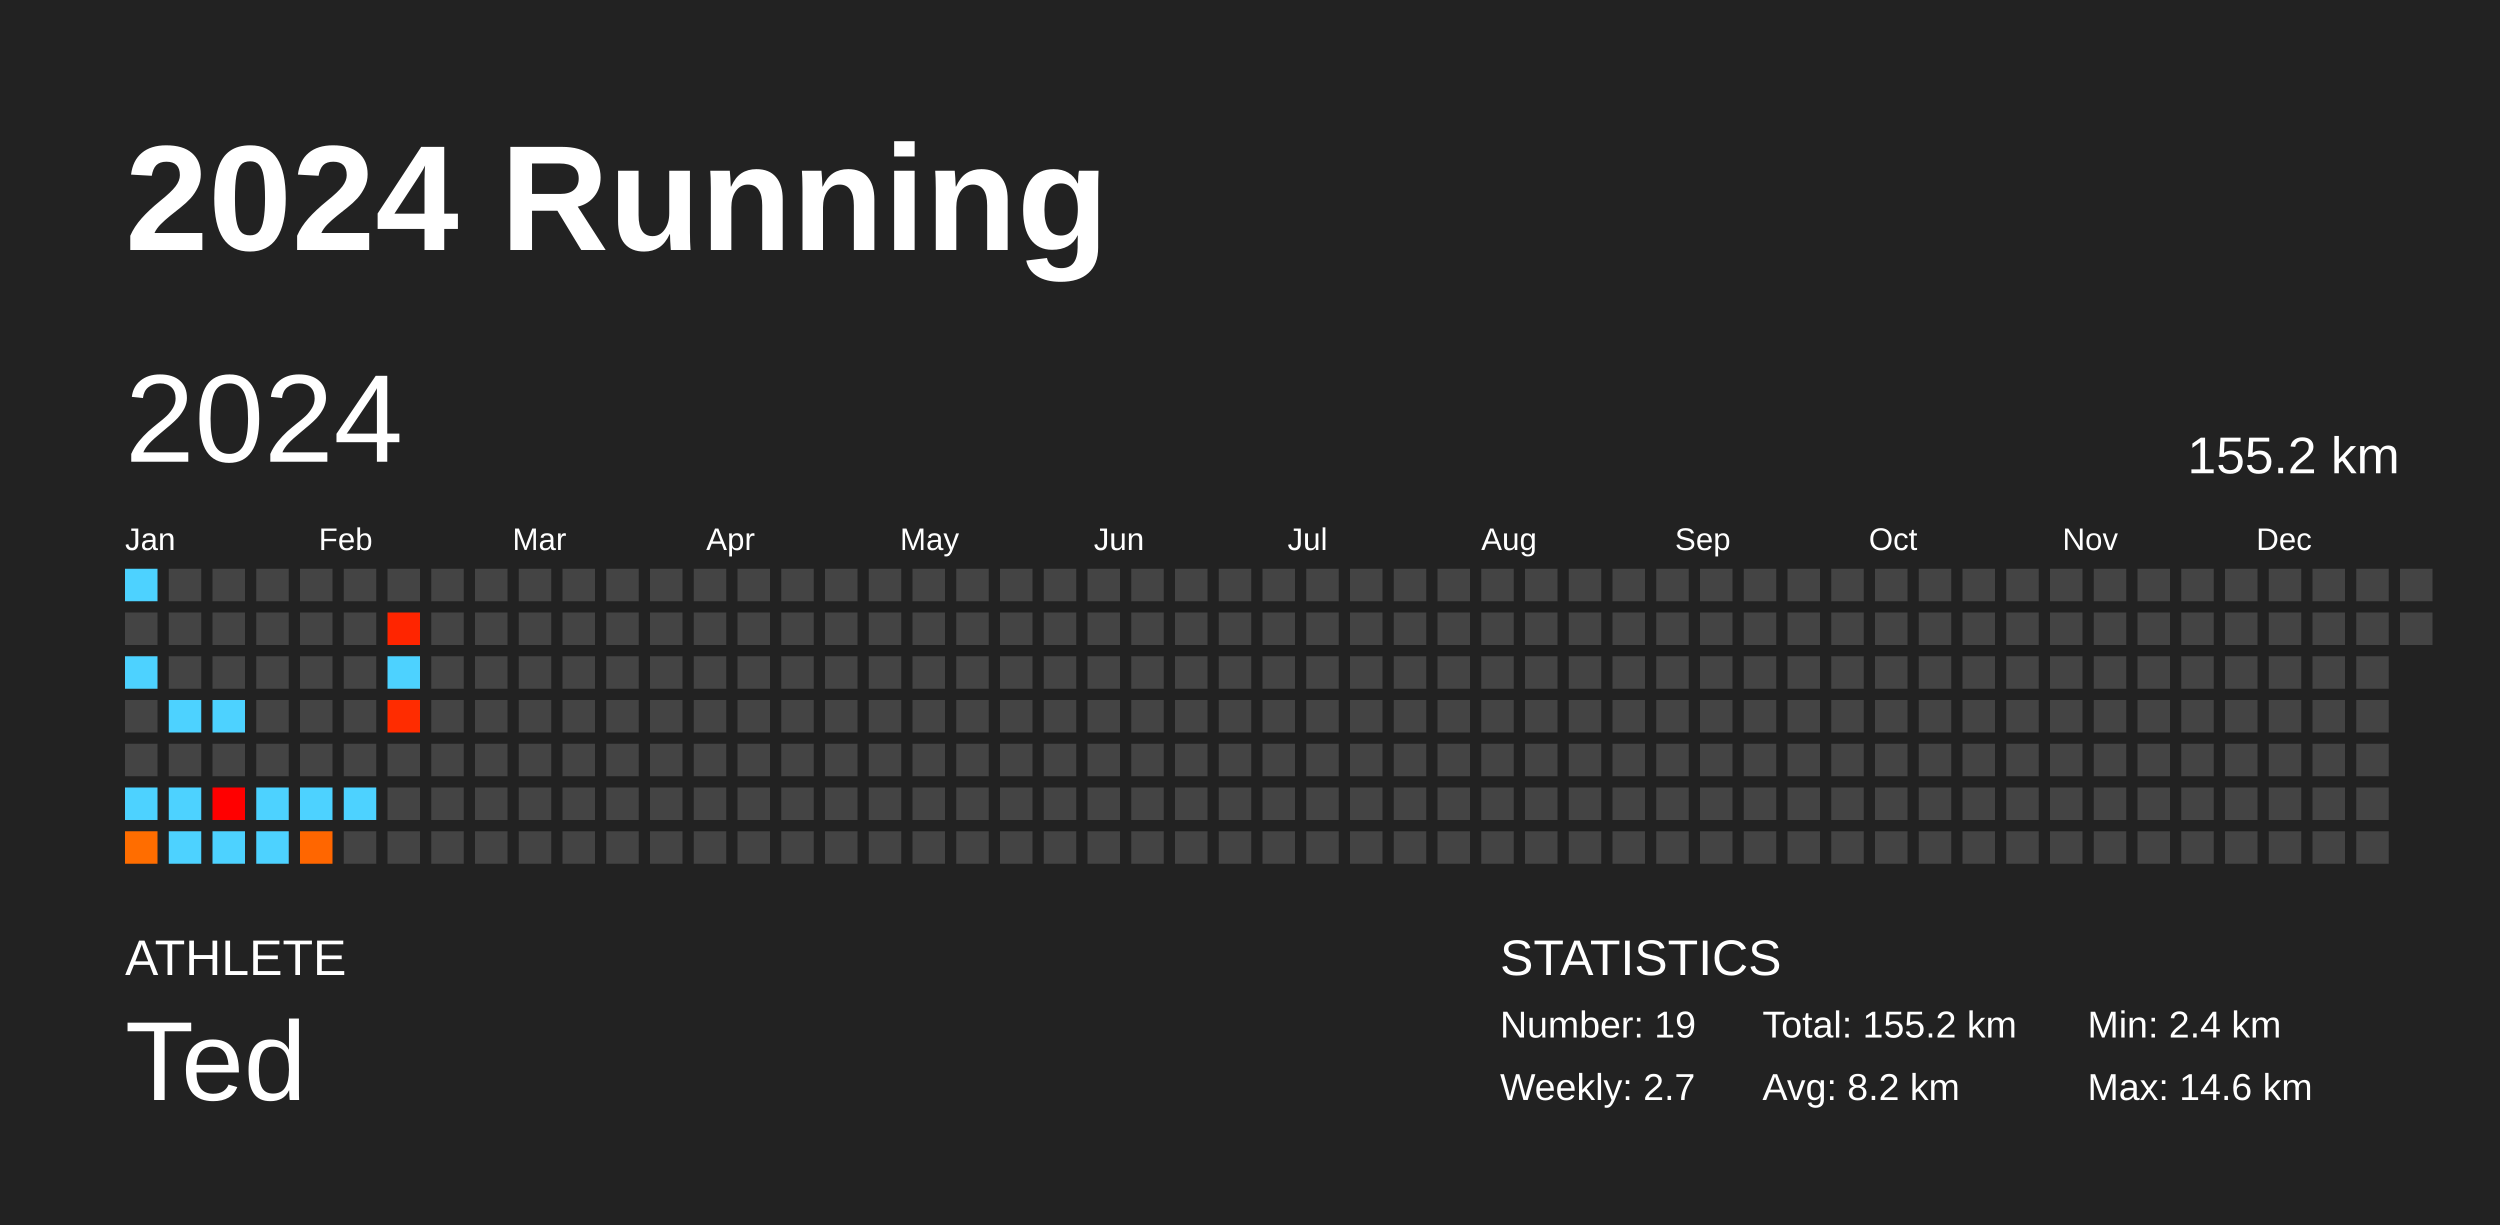
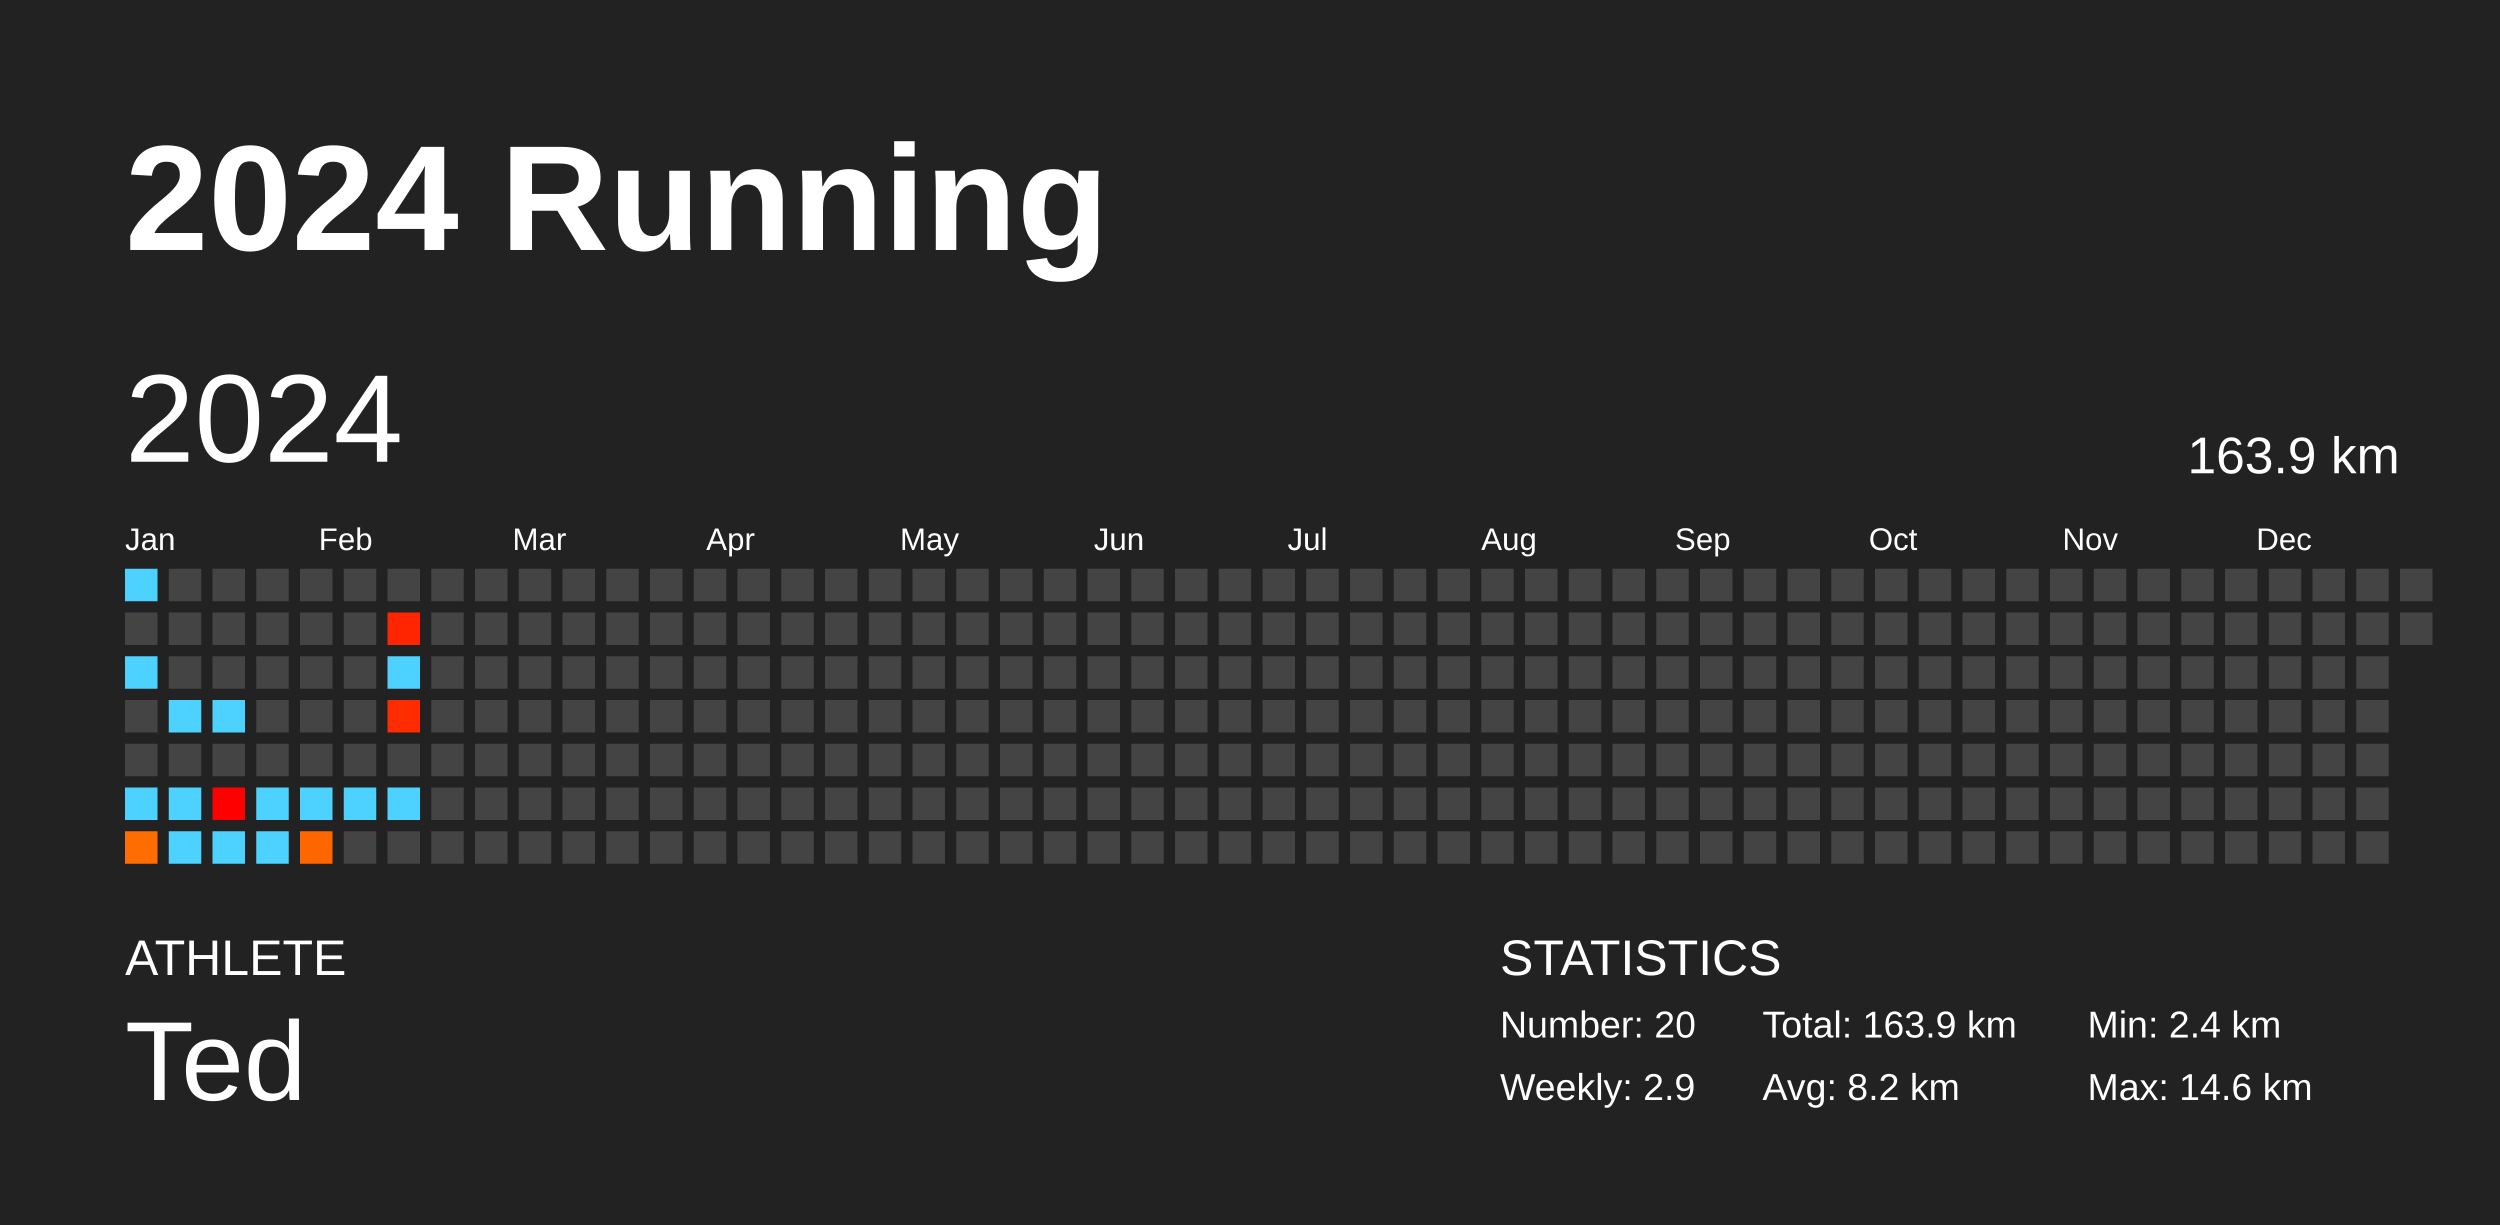
<svg xmlns="http://www.w3.org/2000/svg" baseProfile="full" height="98mm" version="1.1" viewBox="0,0,200,98" width="200mm">
  <defs />
  <rect fill="#222222" height="98" width="200" x="0" y="0" />
  <text fill="#FFFFFF" style="font-size:12px; font-family:Arial; font-weight:bold;" x="10" y="20">2024 Running</text>
  <text fill="#FFFFFF" style="font-size:4px; font-family:Arial" x="10" y="78">ATHLETE</text>
  <text fill="#FFFFFF" style="font-size:9px; font-family:Arial" x="10" y="88">Ted</text>
  <text fill="#FFFFFF" style="font-size:4px; font-family:Arial" x="120" y="78">STATISTICS</text>
-   <text fill="#FFFFFF" style="font-size:3px; font-family:Arial" x="120" y="83">Number: 19</text>
-   <text fill="#FFFFFF" style="font-size:3px; font-family:Arial" x="120" y="88">Weekly: 2.7</text>
-   <text fill="#FFFFFF" style="font-size:3px; font-family:Arial" x="141" y="83">Total: 155.2 km</text>
+   <text fill="#FFFFFF" style="font-size:3px; font-family:Arial" x="120" y="83">Number: 20</text>
+   <text fill="#FFFFFF" style="font-size:3px; font-family:Arial" x="120" y="88">Weekly: 2.9</text>
+   <text fill="#FFFFFF" style="font-size:3px; font-family:Arial" x="141" y="83">Total: 163.9 km</text>
  <text fill="#FFFFFF" style="font-size:3px; font-family:Arial" x="141" y="88">Avg: 8.2 km</text>
  <text fill="#FFFFFF" style="font-size:3px; font-family:Arial" x="167" y="83">Min: 2.4 km</text>
  <text fill="#FFFFFF" style="font-size:3px; font-family:Arial" x="167" y="88">Max: 14.6 km</text>
  <text dominant-baseline="hanging" fill="#FFFFFF" style="font-size:10.0px; font-family:Arial;" x="10" y="30">2024</text>
-   <text dominant-baseline="hanging" fill="#FFFFFF" style="font-size:4.125px; font-family:Arial;" x="175" y="35">155.2 km</text>
+   <text dominant-baseline="hanging" fill="#FFFFFF" style="font-size:4.125px; font-family:Arial;" x="175" y="35">163.9 km</text>
  <text fill="#FFFFFF" style="font-size:2.5px; font-family:Arial" x="10.0" y="44">Jan</text>
  <text fill="#FFFFFF" style="font-size:2.5px; font-family:Arial" x="25.5" y="44">Feb</text>
  <text fill="#FFFFFF" style="font-size:2.5px; font-family:Arial" x="41.0" y="44">Mar</text>
  <text fill="#FFFFFF" style="font-size:2.5px; font-family:Arial" x="56.5" y="44">Apr</text>
  <text fill="#FFFFFF" style="font-size:2.5px; font-family:Arial" x="72.0" y="44">May</text>
  <text fill="#FFFFFF" style="font-size:2.5px; font-family:Arial" x="87.5" y="44">Jun</text>
  <text fill="#FFFFFF" style="font-size:2.5px; font-family:Arial" x="103.0" y="44">Jul</text>
  <text fill="#FFFFFF" style="font-size:2.5px; font-family:Arial" x="118.5" y="44">Aug</text>
  <text fill="#FFFFFF" style="font-size:2.5px; font-family:Arial" x="134.0" y="44">Sep</text>
  <text fill="#FFFFFF" style="font-size:2.5px; font-family:Arial" x="149.5" y="44">Oct</text>
  <text fill="#FFFFFF" style="font-size:2.5px; font-family:Arial" x="165.0" y="44">Nov</text>
  <text fill="#FFFFFF" style="font-size:2.5px; font-family:Arial" x="180.5" y="44">Dec</text>
  <rect fill="#4dd2ff" height="2.6" width="2.6" x="10.0" y="45.5" />
  <rect fill="#444444" height="2.6" width="2.6" x="10.0" y="49.0" />
  <rect fill="#4dd2ff" height="2.6" width="2.6" x="10.0" y="52.5" />
  <rect fill="#444444" height="2.6" width="2.6" x="10.0" y="56.0" />
  <rect fill="#444444" height="2.6" width="2.6" x="10.0" y="59.5" />
  <rect fill="#4dd2ff" height="2.6" width="2.6" x="10.0" y="63.0" />
  <rect fill="#ff6d00" height="2.6" width="2.6" x="10.0" y="66.5" />
  <rect fill="#444444" height="2.6" width="2.6" x="13.5" y="45.5" />
  <rect fill="#444444" height="2.6" width="2.6" x="13.5" y="49.0" />
  <rect fill="#444444" height="2.6" width="2.6" x="13.5" y="52.5" />
  <rect fill="#4dd2ff" height="2.6" width="2.6" x="13.5" y="56.0" />
  <rect fill="#444444" height="2.6" width="2.6" x="13.5" y="59.5" />
  <rect fill="#4dd2ff" height="2.6" width="2.6" x="13.5" y="63.0" />
  <rect fill="#4dd2ff" height="2.6" width="2.6" x="13.5" y="66.5" />
  <rect fill="#444444" height="2.6" width="2.6" x="17.0" y="45.5" />
  <rect fill="#444444" height="2.6" width="2.6" x="17.0" y="49.0" />
  <rect fill="#444444" height="2.6" width="2.6" x="17.0" y="52.5" />
  <rect fill="#4dd2ff" height="2.6" width="2.6" x="17.0" y="56.0" />
  <rect fill="#444444" height="2.6" width="2.6" x="17.0" y="59.5" />
  <rect fill="#ff0000" height="2.6" width="2.6" x="17.0" y="63.0" />
  <rect fill="#4dd2ff" height="2.6" width="2.6" x="17.0" y="66.5" />
  <rect fill="#444444" height="2.6" width="2.6" x="20.5" y="45.5" />
  <rect fill="#444444" height="2.6" width="2.6" x="20.5" y="49.0" />
  <rect fill="#444444" height="2.6" width="2.6" x="20.5" y="52.5" />
  <rect fill="#444444" height="2.6" width="2.6" x="20.5" y="56.0" />
  <rect fill="#444444" height="2.6" width="2.6" x="20.5" y="59.5" />
  <rect fill="#4dd2ff" height="2.6" width="2.6" x="20.5" y="63.0" />
  <rect fill="#4dd2ff" height="2.6" width="2.6" x="20.5" y="66.5" />
  <rect fill="#444444" height="2.6" width="2.6" x="24.0" y="45.5" />
  <rect fill="#444444" height="2.6" width="2.6" x="24.0" y="49.0" />
  <rect fill="#444444" height="2.6" width="2.6" x="24.0" y="52.5" />
  <rect fill="#444444" height="2.6" width="2.6" x="24.0" y="56.0" />
  <rect fill="#444444" height="2.6" width="2.6" x="24.0" y="59.5" />
  <rect fill="#4dd2ff" height="2.6" width="2.6" x="24.0" y="63.0" />
  <rect fill="#ff6600" height="2.6" width="2.6" x="24.0" y="66.5" />
  <rect fill="#444444" height="2.6" width="2.6" x="27.5" y="45.5" />
  <rect fill="#444444" height="2.6" width="2.6" x="27.5" y="49.0" />
  <rect fill="#444444" height="2.6" width="2.6" x="27.5" y="52.5" />
  <rect fill="#444444" height="2.6" width="2.6" x="27.5" y="56.0" />
  <rect fill="#444444" height="2.6" width="2.6" x="27.5" y="59.5" />
  <rect fill="#4dd2ff" height="2.6" width="2.6" x="27.5" y="63.0" />
  <rect fill="#444444" height="2.6" width="2.6" x="27.5" y="66.5" />
  <rect fill="#444444" height="2.6" width="2.6" x="31.0" y="45.5" />
  <rect fill="#ff2500" height="2.6" width="2.6" x="31.0" y="49.0" />
  <rect fill="#4dd2ff" height="2.6" width="2.6" x="31.0" y="52.5" />
  <rect fill="#ff2c00" height="2.6" width="2.6" x="31.0" y="56.0" />
  <rect fill="#444444" height="2.6" width="2.6" x="31.0" y="59.5" />
-   <rect fill="#444444" height="2.6" width="2.6" x="31.0" y="63.0" />
+   <rect fill="#4dd2ff" height="2.6" width="2.6" x="31.0" y="63.0" />
  <rect fill="#444444" height="2.6" width="2.6" x="31.0" y="66.5" />
  <rect fill="#444444" height="2.6" width="2.6" x="34.5" y="45.5" />
  <rect fill="#444444" height="2.6" width="2.6" x="34.5" y="49.0" />
  <rect fill="#444444" height="2.6" width="2.6" x="34.5" y="52.5" />
  <rect fill="#444444" height="2.6" width="2.6" x="34.5" y="56.0" />
  <rect fill="#444444" height="2.6" width="2.6" x="34.5" y="59.5" />
  <rect fill="#444444" height="2.6" width="2.6" x="34.5" y="63.0" />
  <rect fill="#444444" height="2.6" width="2.6" x="34.5" y="66.5" />
  <rect fill="#444444" height="2.6" width="2.6" x="38.0" y="45.5" />
  <rect fill="#444444" height="2.6" width="2.6" x="38.0" y="49.0" />
  <rect fill="#444444" height="2.6" width="2.6" x="38.0" y="52.5" />
  <rect fill="#444444" height="2.6" width="2.6" x="38.0" y="56.0" />
  <rect fill="#444444" height="2.6" width="2.6" x="38.0" y="59.5" />
  <rect fill="#444444" height="2.6" width="2.6" x="38.0" y="63.0" />
  <rect fill="#444444" height="2.6" width="2.6" x="38.0" y="66.5" />
  <rect fill="#444444" height="2.6" width="2.6" x="41.5" y="45.5" />
  <rect fill="#444444" height="2.6" width="2.6" x="41.5" y="49.0" />
  <rect fill="#444444" height="2.6" width="2.6" x="41.5" y="52.5" />
  <rect fill="#444444" height="2.6" width="2.6" x="41.5" y="56.0" />
  <rect fill="#444444" height="2.6" width="2.6" x="41.5" y="59.5" />
  <rect fill="#444444" height="2.6" width="2.6" x="41.5" y="63.0" />
  <rect fill="#444444" height="2.6" width="2.6" x="41.5" y="66.5" />
  <rect fill="#444444" height="2.6" width="2.6" x="45.0" y="45.5" />
  <rect fill="#444444" height="2.6" width="2.6" x="45.0" y="49.0" />
  <rect fill="#444444" height="2.6" width="2.6" x="45.0" y="52.5" />
  <rect fill="#444444" height="2.6" width="2.6" x="45.0" y="56.0" />
  <rect fill="#444444" height="2.6" width="2.6" x="45.0" y="59.5" />
  <rect fill="#444444" height="2.6" width="2.6" x="45.0" y="63.0" />
  <rect fill="#444444" height="2.6" width="2.6" x="45.0" y="66.5" />
  <rect fill="#444444" height="2.6" width="2.6" x="48.5" y="45.5" />
  <rect fill="#444444" height="2.6" width="2.6" x="48.5" y="49.0" />
  <rect fill="#444444" height="2.6" width="2.6" x="48.5" y="52.5" />
  <rect fill="#444444" height="2.6" width="2.6" x="48.5" y="56.0" />
  <rect fill="#444444" height="2.6" width="2.6" x="48.5" y="59.5" />
  <rect fill="#444444" height="2.6" width="2.6" x="48.5" y="63.0" />
  <rect fill="#444444" height="2.6" width="2.6" x="48.5" y="66.5" />
  <rect fill="#444444" height="2.6" width="2.6" x="52.0" y="45.5" />
  <rect fill="#444444" height="2.6" width="2.6" x="52.0" y="49.0" />
  <rect fill="#444444" height="2.6" width="2.6" x="52.0" y="52.5" />
  <rect fill="#444444" height="2.6" width="2.6" x="52.0" y="56.0" />
  <rect fill="#444444" height="2.6" width="2.6" x="52.0" y="59.5" />
  <rect fill="#444444" height="2.6" width="2.6" x="52.0" y="63.0" />
  <rect fill="#444444" height="2.6" width="2.6" x="52.0" y="66.5" />
  <rect fill="#444444" height="2.6" width="2.6" x="55.5" y="45.5" />
  <rect fill="#444444" height="2.6" width="2.6" x="55.5" y="49.0" />
  <rect fill="#444444" height="2.6" width="2.6" x="55.5" y="52.5" />
  <rect fill="#444444" height="2.6" width="2.6" x="55.5" y="56.0" />
  <rect fill="#444444" height="2.6" width="2.6" x="55.5" y="59.5" />
  <rect fill="#444444" height="2.6" width="2.6" x="55.5" y="63.0" />
  <rect fill="#444444" height="2.6" width="2.6" x="55.5" y="66.5" />
  <rect fill="#444444" height="2.6" width="2.6" x="59.0" y="45.5" />
  <rect fill="#444444" height="2.6" width="2.6" x="59.0" y="49.0" />
  <rect fill="#444444" height="2.6" width="2.6" x="59.0" y="52.5" />
  <rect fill="#444444" height="2.6" width="2.6" x="59.0" y="56.0" />
  <rect fill="#444444" height="2.6" width="2.6" x="59.0" y="59.5" />
  <rect fill="#444444" height="2.6" width="2.6" x="59.0" y="63.0" />
  <rect fill="#444444" height="2.6" width="2.6" x="59.0" y="66.5" />
  <rect fill="#444444" height="2.6" width="2.6" x="62.5" y="45.5" />
  <rect fill="#444444" height="2.6" width="2.6" x="62.5" y="49.0" />
  <rect fill="#444444" height="2.6" width="2.6" x="62.5" y="52.5" />
  <rect fill="#444444" height="2.6" width="2.6" x="62.5" y="56.0" />
  <rect fill="#444444" height="2.6" width="2.6" x="62.5" y="59.5" />
  <rect fill="#444444" height="2.6" width="2.6" x="62.5" y="63.0" />
  <rect fill="#444444" height="2.6" width="2.6" x="62.5" y="66.5" />
  <rect fill="#444444" height="2.6" width="2.6" x="66.0" y="45.5" />
  <rect fill="#444444" height="2.6" width="2.6" x="66.0" y="49.0" />
  <rect fill="#444444" height="2.6" width="2.6" x="66.0" y="52.5" />
  <rect fill="#444444" height="2.6" width="2.6" x="66.0" y="56.0" />
  <rect fill="#444444" height="2.6" width="2.6" x="66.0" y="59.5" />
  <rect fill="#444444" height="2.6" width="2.6" x="66.0" y="63.0" />
  <rect fill="#444444" height="2.6" width="2.6" x="66.0" y="66.5" />
  <rect fill="#444444" height="2.6" width="2.6" x="69.5" y="45.5" />
  <rect fill="#444444" height="2.6" width="2.6" x="69.5" y="49.0" />
  <rect fill="#444444" height="2.6" width="2.6" x="69.5" y="52.5" />
  <rect fill="#444444" height="2.6" width="2.6" x="69.5" y="56.0" />
  <rect fill="#444444" height="2.6" width="2.6" x="69.5" y="59.5" />
  <rect fill="#444444" height="2.6" width="2.6" x="69.5" y="63.0" />
  <rect fill="#444444" height="2.6" width="2.6" x="69.5" y="66.5" />
  <rect fill="#444444" height="2.6" width="2.6" x="73.0" y="45.5" />
  <rect fill="#444444" height="2.6" width="2.6" x="73.0" y="49.0" />
  <rect fill="#444444" height="2.6" width="2.6" x="73.0" y="52.5" />
  <rect fill="#444444" height="2.6" width="2.6" x="73.0" y="56.0" />
  <rect fill="#444444" height="2.6" width="2.6" x="73.0" y="59.5" />
  <rect fill="#444444" height="2.6" width="2.6" x="73.0" y="63.0" />
  <rect fill="#444444" height="2.6" width="2.6" x="73.0" y="66.5" />
  <rect fill="#444444" height="2.6" width="2.6" x="76.5" y="45.5" />
  <rect fill="#444444" height="2.6" width="2.6" x="76.5" y="49.0" />
  <rect fill="#444444" height="2.6" width="2.6" x="76.5" y="52.5" />
  <rect fill="#444444" height="2.6" width="2.6" x="76.5" y="56.0" />
  <rect fill="#444444" height="2.6" width="2.6" x="76.5" y="59.5" />
  <rect fill="#444444" height="2.6" width="2.6" x="76.5" y="63.0" />
  <rect fill="#444444" height="2.6" width="2.6" x="76.5" y="66.5" />
  <rect fill="#444444" height="2.6" width="2.6" x="80.0" y="45.5" />
  <rect fill="#444444" height="2.6" width="2.6" x="80.0" y="49.0" />
  <rect fill="#444444" height="2.6" width="2.6" x="80.0" y="52.5" />
  <rect fill="#444444" height="2.6" width="2.6" x="80.0" y="56.0" />
  <rect fill="#444444" height="2.6" width="2.6" x="80.0" y="59.5" />
  <rect fill="#444444" height="2.6" width="2.6" x="80.0" y="63.0" />
  <rect fill="#444444" height="2.6" width="2.6" x="80.0" y="66.5" />
  <rect fill="#444444" height="2.6" width="2.6" x="83.5" y="45.5" />
  <rect fill="#444444" height="2.6" width="2.6" x="83.5" y="49.0" />
  <rect fill="#444444" height="2.6" width="2.6" x="83.5" y="52.5" />
  <rect fill="#444444" height="2.6" width="2.6" x="83.5" y="56.0" />
  <rect fill="#444444" height="2.6" width="2.6" x="83.5" y="59.5" />
  <rect fill="#444444" height="2.6" width="2.6" x="83.5" y="63.0" />
  <rect fill="#444444" height="2.6" width="2.6" x="83.5" y="66.5" />
  <rect fill="#444444" height="2.6" width="2.6" x="87.0" y="45.5" />
  <rect fill="#444444" height="2.6" width="2.6" x="87.0" y="49.0" />
  <rect fill="#444444" height="2.6" width="2.6" x="87.0" y="52.5" />
  <rect fill="#444444" height="2.6" width="2.6" x="87.0" y="56.0" />
  <rect fill="#444444" height="2.6" width="2.6" x="87.0" y="59.5" />
  <rect fill="#444444" height="2.6" width="2.6" x="87.0" y="63.0" />
  <rect fill="#444444" height="2.6" width="2.6" x="87.0" y="66.5" />
  <rect fill="#444444" height="2.6" width="2.6" x="90.5" y="45.5" />
  <rect fill="#444444" height="2.6" width="2.6" x="90.5" y="49.0" />
  <rect fill="#444444" height="2.6" width="2.6" x="90.5" y="52.5" />
  <rect fill="#444444" height="2.6" width="2.6" x="90.5" y="56.0" />
  <rect fill="#444444" height="2.6" width="2.6" x="90.5" y="59.5" />
  <rect fill="#444444" height="2.6" width="2.6" x="90.5" y="63.0" />
  <rect fill="#444444" height="2.6" width="2.6" x="90.5" y="66.5" />
  <rect fill="#444444" height="2.6" width="2.6" x="94.0" y="45.5" />
  <rect fill="#444444" height="2.6" width="2.6" x="94.0" y="49.0" />
  <rect fill="#444444" height="2.6" width="2.6" x="94.0" y="52.5" />
  <rect fill="#444444" height="2.6" width="2.6" x="94.0" y="56.0" />
  <rect fill="#444444" height="2.6" width="2.6" x="94.0" y="59.5" />
  <rect fill="#444444" height="2.6" width="2.6" x="94.0" y="63.0" />
  <rect fill="#444444" height="2.6" width="2.6" x="94.0" y="66.5" />
  <rect fill="#444444" height="2.6" width="2.6" x="97.5" y="45.5" />
  <rect fill="#444444" height="2.6" width="2.6" x="97.5" y="49.0" />
  <rect fill="#444444" height="2.6" width="2.6" x="97.5" y="52.5" />
  <rect fill="#444444" height="2.6" width="2.6" x="97.5" y="56.0" />
  <rect fill="#444444" height="2.6" width="2.6" x="97.5" y="59.5" />
  <rect fill="#444444" height="2.6" width="2.6" x="97.5" y="63.0" />
  <rect fill="#444444" height="2.6" width="2.6" x="97.5" y="66.5" />
  <rect fill="#444444" height="2.6" width="2.6" x="101.0" y="45.5" />
  <rect fill="#444444" height="2.6" width="2.6" x="101.0" y="49.0" />
  <rect fill="#444444" height="2.6" width="2.6" x="101.0" y="52.5" />
  <rect fill="#444444" height="2.6" width="2.6" x="101.0" y="56.0" />
  <rect fill="#444444" height="2.6" width="2.6" x="101.0" y="59.5" />
  <rect fill="#444444" height="2.6" width="2.6" x="101.0" y="63.0" />
  <rect fill="#444444" height="2.6" width="2.6" x="101.0" y="66.5" />
  <rect fill="#444444" height="2.6" width="2.6" x="104.5" y="45.5" />
  <rect fill="#444444" height="2.6" width="2.6" x="104.5" y="49.0" />
  <rect fill="#444444" height="2.6" width="2.6" x="104.5" y="52.5" />
  <rect fill="#444444" height="2.6" width="2.6" x="104.5" y="56.0" />
  <rect fill="#444444" height="2.6" width="2.6" x="104.5" y="59.5" />
  <rect fill="#444444" height="2.6" width="2.6" x="104.5" y="63.0" />
  <rect fill="#444444" height="2.6" width="2.6" x="104.5" y="66.5" />
  <rect fill="#444444" height="2.6" width="2.6" x="108.0" y="45.5" />
  <rect fill="#444444" height="2.6" width="2.6" x="108.0" y="49.0" />
  <rect fill="#444444" height="2.6" width="2.6" x="108.0" y="52.5" />
  <rect fill="#444444" height="2.6" width="2.6" x="108.0" y="56.0" />
  <rect fill="#444444" height="2.6" width="2.6" x="108.0" y="59.5" />
  <rect fill="#444444" height="2.6" width="2.6" x="108.0" y="63.0" />
  <rect fill="#444444" height="2.6" width="2.6" x="108.0" y="66.5" />
  <rect fill="#444444" height="2.6" width="2.6" x="111.5" y="45.5" />
  <rect fill="#444444" height="2.6" width="2.6" x="111.5" y="49.0" />
  <rect fill="#444444" height="2.6" width="2.6" x="111.5" y="52.5" />
  <rect fill="#444444" height="2.6" width="2.6" x="111.5" y="56.0" />
  <rect fill="#444444" height="2.6" width="2.6" x="111.5" y="59.5" />
  <rect fill="#444444" height="2.6" width="2.6" x="111.5" y="63.0" />
  <rect fill="#444444" height="2.6" width="2.6" x="111.5" y="66.5" />
  <rect fill="#444444" height="2.6" width="2.6" x="115.0" y="45.5" />
  <rect fill="#444444" height="2.6" width="2.6" x="115.0" y="49.0" />
  <rect fill="#444444" height="2.6" width="2.6" x="115.0" y="52.5" />
  <rect fill="#444444" height="2.6" width="2.6" x="115.0" y="56.0" />
  <rect fill="#444444" height="2.6" width="2.6" x="115.0" y="59.5" />
  <rect fill="#444444" height="2.6" width="2.6" x="115.0" y="63.0" />
  <rect fill="#444444" height="2.6" width="2.6" x="115.0" y="66.5" />
  <rect fill="#444444" height="2.6" width="2.6" x="118.5" y="45.5" />
  <rect fill="#444444" height="2.6" width="2.6" x="118.5" y="49.0" />
  <rect fill="#444444" height="2.6" width="2.6" x="118.5" y="52.5" />
  <rect fill="#444444" height="2.6" width="2.6" x="118.5" y="56.0" />
  <rect fill="#444444" height="2.6" width="2.6" x="118.5" y="59.5" />
  <rect fill="#444444" height="2.6" width="2.6" x="118.5" y="63.0" />
  <rect fill="#444444" height="2.6" width="2.6" x="118.5" y="66.5" />
  <rect fill="#444444" height="2.6" width="2.6" x="122.0" y="45.5" />
  <rect fill="#444444" height="2.6" width="2.6" x="122.0" y="49.0" />
  <rect fill="#444444" height="2.6" width="2.6" x="122.0" y="52.5" />
  <rect fill="#444444" height="2.6" width="2.6" x="122.0" y="56.0" />
  <rect fill="#444444" height="2.6" width="2.6" x="122.0" y="59.5" />
  <rect fill="#444444" height="2.6" width="2.6" x="122.0" y="63.0" />
  <rect fill="#444444" height="2.6" width="2.6" x="122.0" y="66.5" />
  <rect fill="#444444" height="2.6" width="2.6" x="125.5" y="45.5" />
  <rect fill="#444444" height="2.6" width="2.6" x="125.5" y="49.0" />
  <rect fill="#444444" height="2.6" width="2.6" x="125.5" y="52.5" />
  <rect fill="#444444" height="2.6" width="2.6" x="125.5" y="56.0" />
  <rect fill="#444444" height="2.6" width="2.6" x="125.5" y="59.5" />
  <rect fill="#444444" height="2.6" width="2.6" x="125.5" y="63.0" />
  <rect fill="#444444" height="2.6" width="2.6" x="125.5" y="66.5" />
  <rect fill="#444444" height="2.6" width="2.6" x="129.0" y="45.5" />
  <rect fill="#444444" height="2.6" width="2.6" x="129.0" y="49.0" />
  <rect fill="#444444" height="2.6" width="2.6" x="129.0" y="52.5" />
  <rect fill="#444444" height="2.6" width="2.6" x="129.0" y="56.0" />
  <rect fill="#444444" height="2.6" width="2.6" x="129.0" y="59.5" />
  <rect fill="#444444" height="2.6" width="2.6" x="129.0" y="63.0" />
  <rect fill="#444444" height="2.6" width="2.6" x="129.0" y="66.5" />
  <rect fill="#444444" height="2.6" width="2.6" x="132.5" y="45.5" />
  <rect fill="#444444" height="2.6" width="2.6" x="132.5" y="49.0" />
  <rect fill="#444444" height="2.6" width="2.6" x="132.5" y="52.5" />
  <rect fill="#444444" height="2.6" width="2.6" x="132.5" y="56.0" />
  <rect fill="#444444" height="2.6" width="2.6" x="132.5" y="59.5" />
  <rect fill="#444444" height="2.6" width="2.6" x="132.5" y="63.0" />
  <rect fill="#444444" height="2.6" width="2.6" x="132.5" y="66.5" />
  <rect fill="#444444" height="2.6" width="2.6" x="136.0" y="45.5" />
  <rect fill="#444444" height="2.6" width="2.6" x="136.0" y="49.0" />
  <rect fill="#444444" height="2.6" width="2.6" x="136.0" y="52.5" />
  <rect fill="#444444" height="2.6" width="2.6" x="136.0" y="56.0" />
  <rect fill="#444444" height="2.6" width="2.6" x="136.0" y="59.5" />
  <rect fill="#444444" height="2.6" width="2.6" x="136.0" y="63.0" />
  <rect fill="#444444" height="2.6" width="2.6" x="136.0" y="66.5" />
  <rect fill="#444444" height="2.6" width="2.6" x="139.5" y="45.5" />
  <rect fill="#444444" height="2.6" width="2.6" x="139.5" y="49.0" />
  <rect fill="#444444" height="2.6" width="2.6" x="139.5" y="52.5" />
  <rect fill="#444444" height="2.6" width="2.6" x="139.5" y="56.0" />
  <rect fill="#444444" height="2.6" width="2.6" x="139.5" y="59.5" />
  <rect fill="#444444" height="2.6" width="2.6" x="139.5" y="63.0" />
  <rect fill="#444444" height="2.6" width="2.6" x="139.5" y="66.5" />
  <rect fill="#444444" height="2.6" width="2.6" x="143.0" y="45.5" />
  <rect fill="#444444" height="2.6" width="2.6" x="143.0" y="49.0" />
  <rect fill="#444444" height="2.6" width="2.6" x="143.0" y="52.5" />
  <rect fill="#444444" height="2.6" width="2.6" x="143.0" y="56.0" />
  <rect fill="#444444" height="2.6" width="2.6" x="143.0" y="59.5" />
  <rect fill="#444444" height="2.6" width="2.6" x="143.0" y="63.0" />
  <rect fill="#444444" height="2.6" width="2.6" x="143.0" y="66.5" />
  <rect fill="#444444" height="2.6" width="2.6" x="146.5" y="45.5" />
  <rect fill="#444444" height="2.6" width="2.6" x="146.5" y="49.0" />
  <rect fill="#444444" height="2.6" width="2.6" x="146.5" y="52.5" />
  <rect fill="#444444" height="2.6" width="2.6" x="146.5" y="56.0" />
  <rect fill="#444444" height="2.6" width="2.6" x="146.5" y="59.5" />
  <rect fill="#444444" height="2.6" width="2.6" x="146.5" y="63.0" />
  <rect fill="#444444" height="2.6" width="2.6" x="146.5" y="66.5" />
  <rect fill="#444444" height="2.6" width="2.6" x="150.0" y="45.5" />
  <rect fill="#444444" height="2.6" width="2.6" x="150.0" y="49.0" />
  <rect fill="#444444" height="2.6" width="2.6" x="150.0" y="52.5" />
  <rect fill="#444444" height="2.6" width="2.6" x="150.0" y="56.0" />
  <rect fill="#444444" height="2.6" width="2.6" x="150.0" y="59.5" />
  <rect fill="#444444" height="2.6" width="2.6" x="150.0" y="63.0" />
  <rect fill="#444444" height="2.6" width="2.6" x="150.0" y="66.5" />
  <rect fill="#444444" height="2.6" width="2.6" x="153.5" y="45.5" />
  <rect fill="#444444" height="2.6" width="2.6" x="153.5" y="49.0" />
  <rect fill="#444444" height="2.6" width="2.6" x="153.5" y="52.5" />
  <rect fill="#444444" height="2.6" width="2.6" x="153.5" y="56.0" />
  <rect fill="#444444" height="2.6" width="2.6" x="153.5" y="59.5" />
  <rect fill="#444444" height="2.6" width="2.6" x="153.5" y="63.0" />
  <rect fill="#444444" height="2.6" width="2.6" x="153.5" y="66.5" />
  <rect fill="#444444" height="2.6" width="2.6" x="157.0" y="45.5" />
  <rect fill="#444444" height="2.6" width="2.6" x="157.0" y="49.0" />
  <rect fill="#444444" height="2.6" width="2.6" x="157.0" y="52.5" />
  <rect fill="#444444" height="2.6" width="2.6" x="157.0" y="56.0" />
  <rect fill="#444444" height="2.6" width="2.6" x="157.0" y="59.5" />
  <rect fill="#444444" height="2.6" width="2.6" x="157.0" y="63.0" />
  <rect fill="#444444" height="2.6" width="2.6" x="157.0" y="66.5" />
  <rect fill="#444444" height="2.6" width="2.6" x="160.5" y="45.5" />
  <rect fill="#444444" height="2.6" width="2.6" x="160.5" y="49.0" />
  <rect fill="#444444" height="2.6" width="2.6" x="160.5" y="52.5" />
  <rect fill="#444444" height="2.6" width="2.6" x="160.5" y="56.0" />
  <rect fill="#444444" height="2.6" width="2.6" x="160.5" y="59.5" />
  <rect fill="#444444" height="2.6" width="2.6" x="160.5" y="63.0" />
  <rect fill="#444444" height="2.6" width="2.6" x="160.5" y="66.5" />
  <rect fill="#444444" height="2.6" width="2.6" x="164.0" y="45.5" />
  <rect fill="#444444" height="2.6" width="2.6" x="164.0" y="49.0" />
  <rect fill="#444444" height="2.6" width="2.6" x="164.0" y="52.5" />
  <rect fill="#444444" height="2.6" width="2.6" x="164.0" y="56.0" />
  <rect fill="#444444" height="2.6" width="2.6" x="164.0" y="59.5" />
  <rect fill="#444444" height="2.6" width="2.6" x="164.0" y="63.0" />
  <rect fill="#444444" height="2.6" width="2.6" x="164.0" y="66.5" />
  <rect fill="#444444" height="2.6" width="2.6" x="167.5" y="45.5" />
  <rect fill="#444444" height="2.6" width="2.6" x="167.5" y="49.0" />
  <rect fill="#444444" height="2.6" width="2.6" x="167.5" y="52.5" />
  <rect fill="#444444" height="2.6" width="2.6" x="167.5" y="56.0" />
  <rect fill="#444444" height="2.6" width="2.6" x="167.5" y="59.5" />
  <rect fill="#444444" height="2.6" width="2.6" x="167.5" y="63.0" />
  <rect fill="#444444" height="2.6" width="2.6" x="167.5" y="66.5" />
  <rect fill="#444444" height="2.6" width="2.6" x="171.0" y="45.5" />
  <rect fill="#444444" height="2.6" width="2.6" x="171.0" y="49.0" />
  <rect fill="#444444" height="2.6" width="2.6" x="171.0" y="52.5" />
  <rect fill="#444444" height="2.6" width="2.6" x="171.0" y="56.0" />
  <rect fill="#444444" height="2.6" width="2.6" x="171.0" y="59.5" />
  <rect fill="#444444" height="2.6" width="2.6" x="171.0" y="63.0" />
  <rect fill="#444444" height="2.6" width="2.6" x="171.0" y="66.5" />
  <rect fill="#444444" height="2.6" width="2.6" x="174.5" y="45.5" />
  <rect fill="#444444" height="2.6" width="2.6" x="174.5" y="49.0" />
  <rect fill="#444444" height="2.6" width="2.6" x="174.5" y="52.5" />
  <rect fill="#444444" height="2.6" width="2.6" x="174.5" y="56.0" />
  <rect fill="#444444" height="2.6" width="2.6" x="174.5" y="59.5" />
  <rect fill="#444444" height="2.6" width="2.6" x="174.5" y="63.0" />
  <rect fill="#444444" height="2.6" width="2.6" x="174.5" y="66.5" />
  <rect fill="#444444" height="2.6" width="2.6" x="178.0" y="45.5" />
  <rect fill="#444444" height="2.6" width="2.6" x="178.0" y="49.0" />
  <rect fill="#444444" height="2.6" width="2.6" x="178.0" y="52.5" />
  <rect fill="#444444" height="2.6" width="2.6" x="178.0" y="56.0" />
  <rect fill="#444444" height="2.6" width="2.6" x="178.0" y="59.5" />
  <rect fill="#444444" height="2.6" width="2.6" x="178.0" y="63.0" />
  <rect fill="#444444" height="2.6" width="2.6" x="178.0" y="66.5" />
  <rect fill="#444444" height="2.6" width="2.6" x="181.5" y="45.5" />
  <rect fill="#444444" height="2.6" width="2.6" x="181.5" y="49.0" />
  <rect fill="#444444" height="2.6" width="2.6" x="181.5" y="52.5" />
  <rect fill="#444444" height="2.6" width="2.6" x="181.5" y="56.0" />
  <rect fill="#444444" height="2.6" width="2.6" x="181.5" y="59.5" />
  <rect fill="#444444" height="2.6" width="2.6" x="181.5" y="63.0" />
  <rect fill="#444444" height="2.6" width="2.6" x="181.5" y="66.5" />
  <rect fill="#444444" height="2.6" width="2.6" x="185.0" y="45.5" />
  <rect fill="#444444" height="2.6" width="2.6" x="185.0" y="49.0" />
  <rect fill="#444444" height="2.6" width="2.6" x="185.0" y="52.5" />
  <rect fill="#444444" height="2.6" width="2.6" x="185.0" y="56.0" />
  <rect fill="#444444" height="2.6" width="2.6" x="185.0" y="59.5" />
  <rect fill="#444444" height="2.6" width="2.6" x="185.0" y="63.0" />
  <rect fill="#444444" height="2.6" width="2.6" x="185.0" y="66.5" />
  <rect fill="#444444" height="2.6" width="2.6" x="188.5" y="45.5" />
  <rect fill="#444444" height="2.6" width="2.6" x="188.5" y="49.0" />
  <rect fill="#444444" height="2.6" width="2.6" x="188.5" y="52.5" />
  <rect fill="#444444" height="2.6" width="2.6" x="188.5" y="56.0" />
  <rect fill="#444444" height="2.6" width="2.6" x="188.5" y="59.5" />
  <rect fill="#444444" height="2.6" width="2.6" x="188.5" y="63.0" />
  <rect fill="#444444" height="2.6" width="2.6" x="188.5" y="66.5" />
  <rect fill="#444444" height="2.6" width="2.6" x="192.0" y="45.5" />
  <rect fill="#444444" height="2.6" width="2.6" x="192.0" y="49.0" />
</svg>
